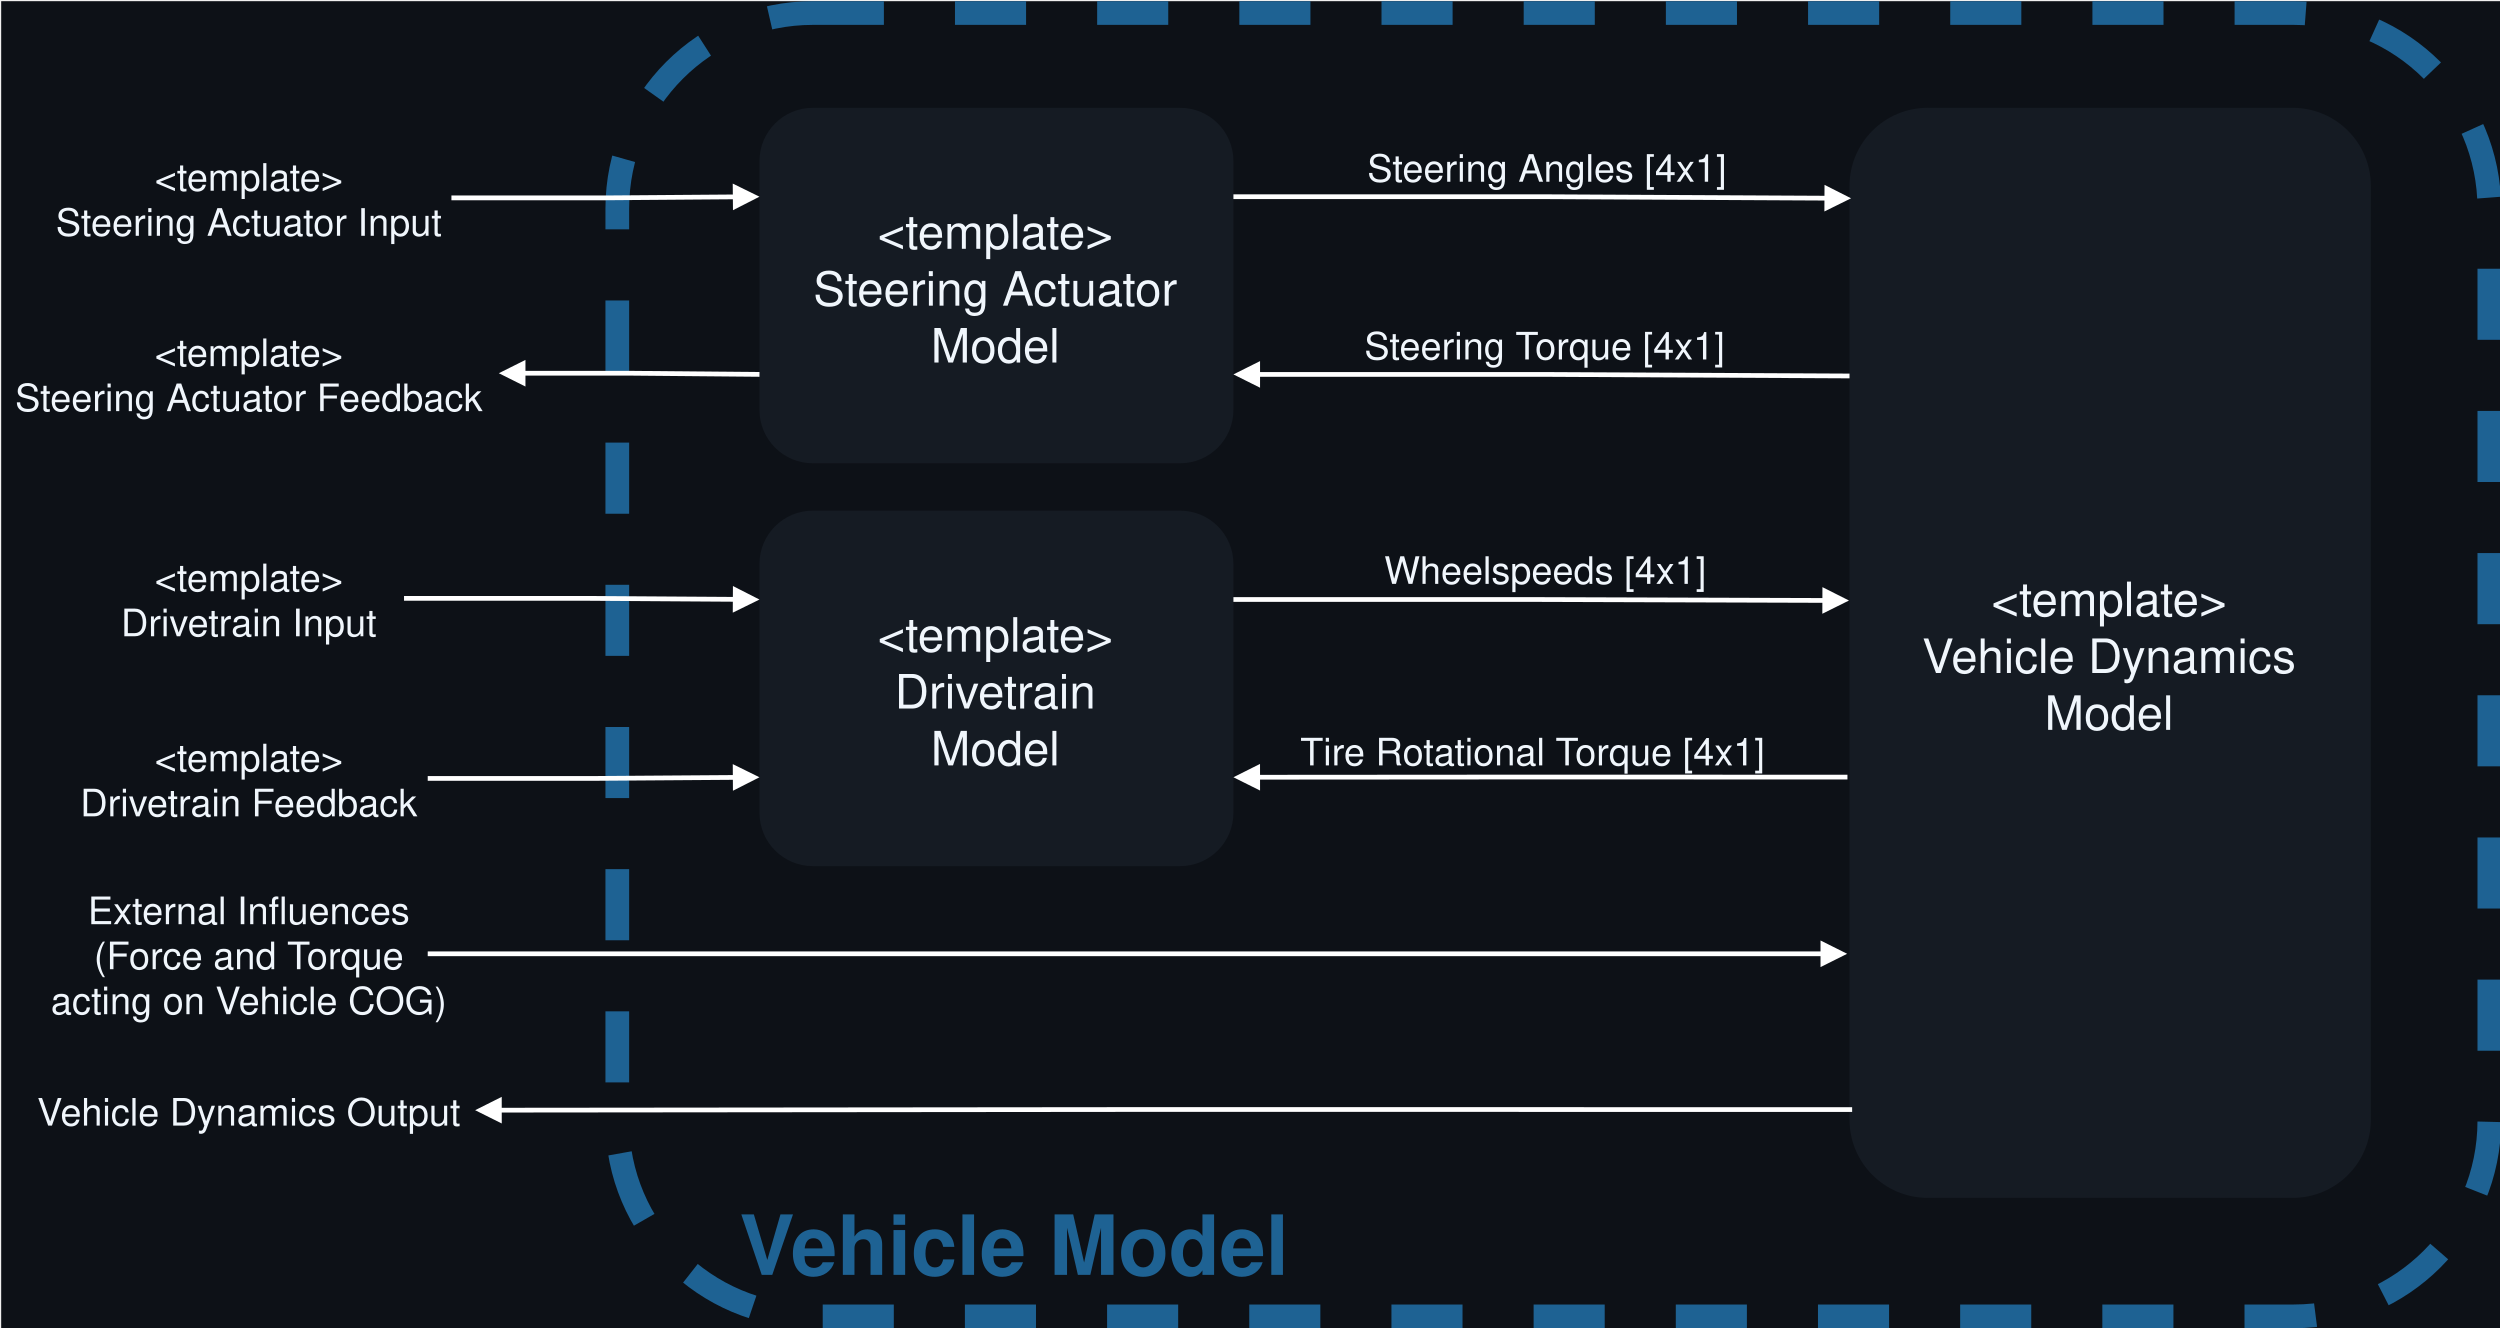
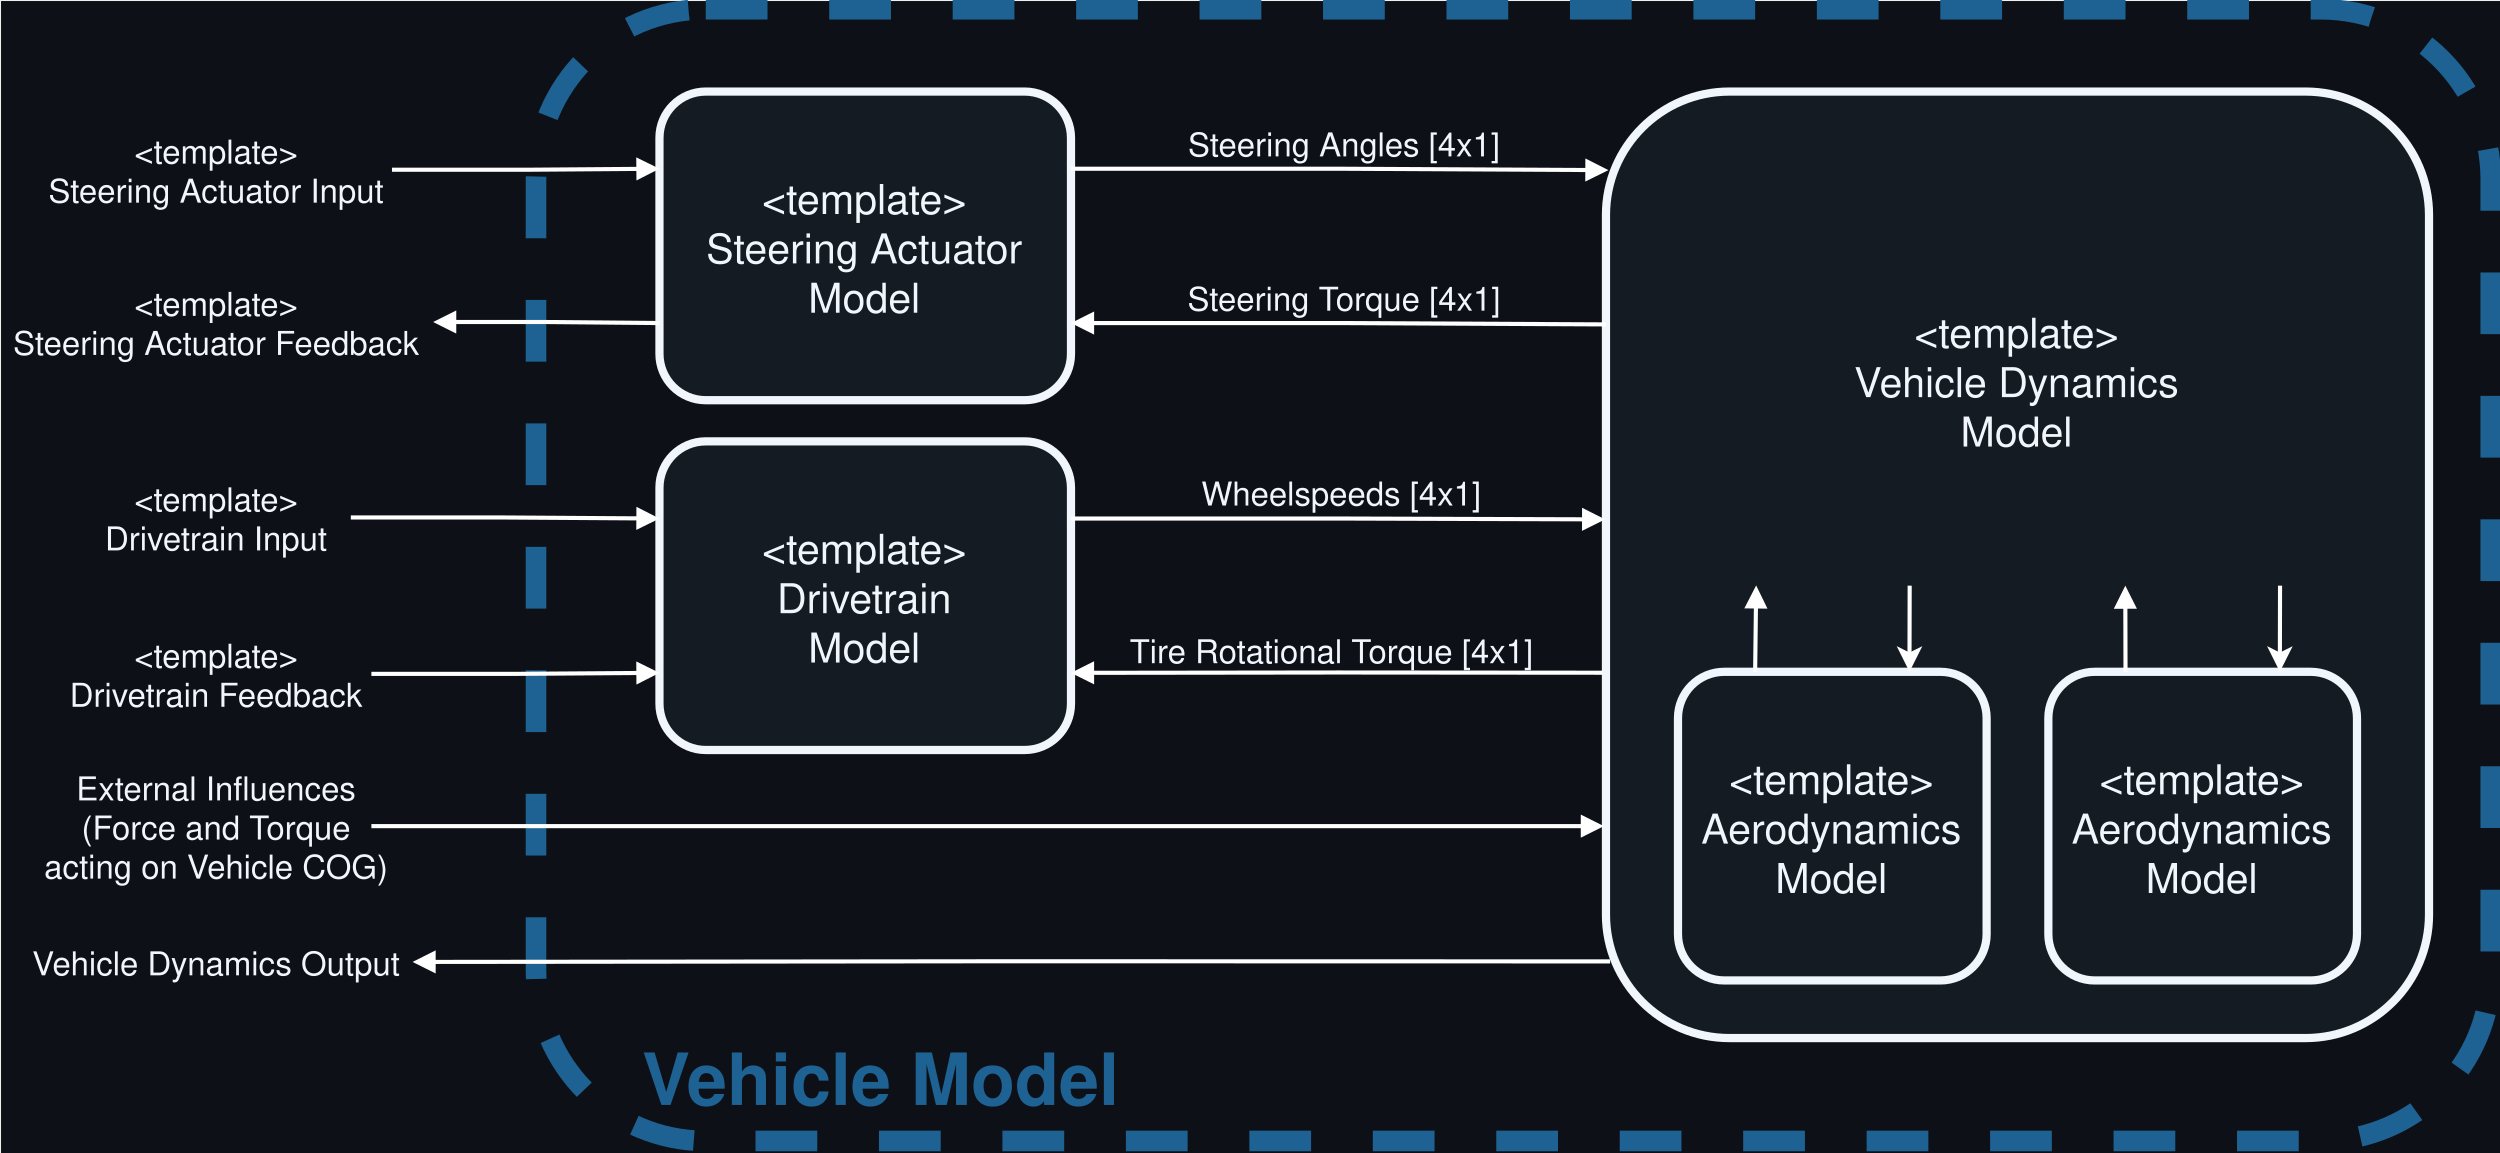
- <svg xmlns="http://www.w3.org/2000/svg" host="65bd71144e" style="background: #0D1117; background-color: light-dark(#0D1117, #dcdfe5);" version="1.1" width="1055px" height="560px" viewBox="-0.5 -0.5 1055 560" content="&lt;mxfile&gt;&lt;diagram name=&quot;Page-1&quot; id=&quot;vedkS36AJNxwYiXB8vUG&quot;&gt;7Vtbc9o4GP01zOw+hLElS8aPAULaney002Q33acdxxbgjbFYIxLor69kyxfJDiUGG9qEF9Cni+XvHB19utCDo8XmOnaX8z+pT8IeMPxND457AJjIxPxLWLapZYBQapjFgS8LFYbb4BuRRkNa14FPVkpBRmnIgqVq9GgUEY8pNjeO6bNabEpD9alLd0YqhlvPDavW+8Bn89QKIMRFxgcSzObZozGy0pwH13ucxXQdyQf2ADTGpmnaafbCzRqTb7qauz59LpngVQ+OYkpZ+muxGZFQODfzW1pv8kJu3vGYRGyfCiJP1Hhyw7V8+b/JPPC4J4AhgU36ybaZc5K3I6K+2YPDKY2YBBAikQ7CcERDGnNDRCMii2Qm7g/zCgMHcvsTiVnAnX4ZBrOI5z1QxuiCZ6xYTB9JXRXfXc3zR6fFMoA4d2RvZFeTIkvXC6LZULY8NkFh/CLxE/Vc2YWQTFlR4iZJjZEoUXWs9LV4C7IpmaSjrwldEBZveRGZiwYSdDkqzIzuzwXHbEfa5iV6ISSNruT1LG+7gJb/kOi+QJyHpXV/F/9lrlbuH3f+v+BiM7lAFfR7AIfCBYwslqHLOA3wjCXvjwUQwhW3jJCYu4dXvPTY2mUcpiL3laQBhkYa0Q4yhwBWmTMxJngyqhBE0kylg1VC1eOYkbiGcYvA98OMohN3EYQCmg8kfCKinEaoI9EAWxoNUJUGwKihgdkaDXATGozjgLspdoPoHf3m6ENwcvTtJugXs8R4G3HfeavzZIEK4eH4cdHeY/iCGgAt3BaAJqxBUHM+8XmEI5M0ZnM6o5EbXhXWYQGPgKMoc0PpUmL2H2FsK0Fz14xyE9kE7KvMFr//EfX7AMnkeCPbSxLbLBHx1/6alDQMmBnSqsYgNxSVk5RS+zOfgrj3xMBOjCryICnmX4pYUEQWIfUeU9MkEL4txQ9lbiWfHZx7kT8ruo498uOJlrnxjLAd5eRYFGjtZGNM+Ljk+quGvjXEklU/04B3OWfxAGsktjVupi8ka5XjR60hMRz6wNIb62PHKD5IbTt1QqXthPr5Kx4wGqqzWTliiWYhX1rwAYqG1sbsoXFvBHqXRu2AuXEfuI69ZiqJySr45j7kM8ZSvGXy3mgonqXoHu8pHIbiGcN82bA7dt7BxN3KoOtbvnaSfVWWH3W6x1Hm6x8FZykyB1LxAthKqxcmUJug0+mKtMOUupnvnHWzgcjlUnshtNZUtdZCoLnWdiOc+LyFEzgHCKfW0qBbmRxUyH8/JyRcLQnxVYH8NaUxG/zv0ljnHef00pgolqXoIzatnQKZq50mdDb6gc41UVb+4FMqo72nMuJulNE0HKfvlD7qiIAWRxMUMaHG5H1lc4CcPhhUWgZG8dxuZTRb6ZUGyl0Qi3XxF8q4PwXdeeKOxv+vyRtQ1Uw3zldVAdZE1epKVLN10ilEtaHAVUPUfSLUowtgRqu2RQw5alCGzKbhHRcktSXD7lSX4Am5VmzvqLMwaGEWlkc1PIXOi7LOntMz6obZln74NLCbMRsivSGrj2Fb3AanD0NVLtn77mxq1LfwIdyXk3NB/bSGGzN9dCRGff1/yjD13HY+eQBpqxFAftxy+Bre6Grns7rjX9rjrAk2f409zkwNzje47GbJfsp9yxcE7rAVdr2+HWFq30Mh2wpZjfMOAABuuATHegDQ3oq7bhOq2fUU42O0XLPKKOEywl6nfcqg0XWu5vJTM+k79qk11O+cYIlZ6dA6PwNUDq2PcGZtVrdIGsM4IcQXd+zeLpJAG8YWqCCZe/zoSJo1SL4vKjvcBwF7TiodbfpatspGaDkNJxWN1shw+qgUSGs9O94Uk3m0+d23tz61aCeiMNt5Kk8tsPY+1BEEqe7m0+vQe59RtHjOMnAVQFQDILKOAOAZblO2cVh4vjMKPLMZRVumQNxwn1JfpkDc2jKl5rD8asPFIj36+xhNuTnySPmG7G8TKiDgvYn8YsdG7tLkpVyPpREwFUpVXLkdfbr+/afRqzYkKiNJFxJVc8LbmUQdcGonLk8gRV8cztOde9c1FxpeulCxn0Se7CJEVrf180JTC1vNhmqFtJ1kZLd3pFJdxNVd5jc+rdnPFNceQ2agBoJVEwnV/kHr9TLDk8W//FIUi/9Swqvv&lt;/diagram&gt;&lt;/mxfile&gt;">
+ <svg xmlns="http://www.w3.org/2000/svg" host="65bd71144e" style="background: #0D1117; background-color: light-dark(#0D1117, #dcdfe5);" version="1.1" width="1215px" height="560px" viewBox="-0.5 -0.5 1215 560" content="&lt;mxfile&gt;&lt;diagram name=&quot;Page-1&quot; id=&quot;vedkS36AJNxwYiXB8vUG&quot;&gt;7Vxdc5s4FP01ntl9SAYkBOYxtuO2O91pp81uu087BGSbLUZeLLdOf30lEB8SskMwYDeNX2IukkD3HJ179eGM4HS9f5V4m9WfJMDRCBjBfgRnIwCA4RrsD7c8ZBbTdkBmWSZhIGyl4WP4HQujqLjchQHeSgUpIRENN7LRJ3GMfSrZvCQh3+RiCxLJT914S1wzfPS9qG79FAZ0JToGoV3eeI3D5Sp/tI2s7M69539ZJmQXiweOADRmpmk62e21lzcmerpdeQH5VjHB2xGcJoTQ7Nt6P8UR927ut6ze/MDd4sUTHNMmFYAA5qsX7UTn/8ar0GeeAIZANn1P+pA7J+0d5vXNEZwsSEwFgBDx6zCKpiQiCTPEJMaiSG5i/jBvbeBCZv+KExoyp99E4TJm9+4JpWTNbmxpQr5gXZXA266KR2fFcoAYd8TbiFdNi2w8P4yXE9HyzASl8YPAj9fzxCtEeEHLEm/TqxniJeqOFb7mvcD7ikk4+hUma0yTB1ZE3EVjAXo+LHK6fys55iJhW1XohXKjJ3i9LNouoWVfBLoHiHO/sT7dJX+Z2633x13wL7jaz69QDf0RsCPuAorXm8ijjAb2kqb9tzkQ3BUfKcYJcw+reOPTnUcZTOXdJ5IGGAppeDvInABYZ87cmNvzqY4gyp2cE1YFWp8BhxMN7dZhEEQ5T+feOow4Pq9x9BXzcgqrOuKCbSlcQHUuAEPDBbM3LthtuDBLQuamxAvjFwqcSAEIzk4Bpw0Fyngxe4iZ7/ztBVNBxbEWIMYdocvE/fERbungtey+4DWhBl8FGhywTEhckoSuyJLEXnRbWicleNxVZZm3hGwEov9hSh8EpN6OEmbC+5B+Frf59394/WuAxOVsL9pLLx7yi5h1+3Na0jBgbsiqGuPCUFZOr6Ta71moYt7jwz4DXKIESIsFNzxn5BlIRPwvmWkect9W8owqv9LPEUYe5M+W7BIfPx6QqZcsMT1SToxUjtZRNiaYjVom0XKKrCGWqPqehOyVCxaPbYXEjsLNrEOiVjXPVBriw+EaWGpj17ZrlB8kt505odZ2Sv2iiyeMhnrAq2Y28TJiUxAmSGhi7c0Rmo2mYHRjaAfMW++eqdxTAk2Ct+F3777QoQ3vZdpvNOHPklSRvSmcRPwZk2J6cTzHPsLE48qg6lsxxxLvKk1TdLrHUGbzJAlnITInUvEKOFKrVyaQmyCLxRb3wxRdXLxk3WwhcoXUXnGtNWWttRBor7XDCKd92cIJ3BOEU2lpPKxMjmvk/7TCONpuMA5kgXye0pgP/hdp1HnHPb80poplSfpom9ZRgSzUThE6Bz2ic22UlT34nMroNFRGexhlNA3XvXYrH3lEQIuhCcqcUGFyU9kcI/cajGstA6N87rAymk/uKwPlLkz4rPkDocyfnO7s4o4k/+/wL6CquW5crqoCWxFVayhRzedJ5xDVlgJXT1GbZKidC2BOq75FDLlyUobMtukdEyS5JcMZVJfgGblWLu/IURj0EIXFQh+7QpdFWbdheEbDMNtSN6nGTjtmQ6Q2ZF3bsC9ug/OnoTKXnKYrmwr1LfsU7ovgXFI/q+ElVB0dqVGd/58zTb20lU+WQDpyBlBsxpw+hzeGWvmsr/hX1jg1yebzWOPM1eByk8thpuznXLc8IHCnzbD1+tZBaG+gkH2lrMZlJwDAbjkFt9UEoL8Zt24Rqt0xFuNNvNnR2ihhMkKfpn3SoFF1TnNIqp30ydvZh+jWfNcaqsdSbIFZZdO62AOUNq072LM260skrWGcYxzws3i/LpJAGcYWqCFZeLxzJE0Nki+TygHXQUDDoDLQoq/lyGyEltsyqCi0RoZ7jSqJtPJm3YWY3KPtj8f96qFF2RGF+cpTNbRA7XmoDgRJd/Lpaei9RBQln7MMuw6g9viy1QGAF7hM2cdm4eVGFHhhEUWZpkC75TqlOk2Bdm/TFM1m+e2eiUW29fcmXjBz7OPq+dnf5oRDwN4mDsoVG7FKU5TyfJplwIQrVXkgd/ru1e8/jV71IVE5SYaQKM0O72ASdcKuHT88gSR9cRlPj65daw40HDpQ0Uwiz3YQIq/b+36hqaStZku1QspKMnL621KpT+J0R/2Ndzv6M+W1XcgMVECwNJmQ25fMtEplb3BCgsv/eUZvv9TRbAXUKHAQb9OESI4rsL6Yoo0rnfxUR3sc5AXxXhFnnTwn4uho5iAUbkXX9WAOpFh+NI7Lgns4EteTi65AE/puHuHSAZEP8MLbpUPg0URHG+EfzSAyme3+9KPpKOcd1YPhHQZwuzWLnOYsqvxGC9qukv2BVr8beNKBBj/yttvQH9U37J4Hv0+hb9PjFCfQvLGkOUNIWoWMNlSnIu3I+DxY1JdKWpdGs/HAmjc2u9G8hpr2mDQ+D7b+nGRkl+U/bsnidfn/ceDtDw==&lt;/diagram&gt;&lt;/mxfile&gt;">
  <defs />
  <rect fill="#0D1117" width="100%" height="100%" x="0" y="0" style="fill: light-dark(rgb(13, 17, 23), rgb(220, 223, 229));" />
  <g>
    <g>
-       <rect x="260" y="5" width="790" height="550" rx="82.5" ry="82.5" fill="none" stroke="#1e6293" stroke-width="10" stroke-dasharray="30 30" pointer-events="all" style="stroke: light-dark(rgb(30, 98, 147), rgb(114, 172, 214));" />
+       <rect x="260" y="4" width="950" height="550" rx="82.5" ry="82.5" fill="none" stroke="#1e6293" stroke-width="10" stroke-dasharray="30 30" pointer-events="all" style="stroke: light-dark(rgb(30, 98, 147), rgb(114, 172, 214));" />
    </g>
    <g>
      <g fill="#1E6293" font-family="&quot;Helvetica&quot;" font-weight="bold" font-size="35px" style="fill: light-dark(rgb(30, 98, 147), rgb(114, 172, 214));">
-         <text x="311.5" y="537.5">
+         <text x="311.5" y="536.5">
                    Vehicle Model
                </text>
      </g>
    </g>
    <g>
-       <rect x="320" y="45" width="200" height="150" rx="22.5" ry="22.5" fill="#151b23" stroke="none" pointer-events="all" style="fill: light-dark(rgb(21, 27, 35), rgb(210, 215, 222));" />
-     </g>
-     <g>
-       <g fill="#F0F6FC" font-family="&quot;Helvetica&quot;" text-anchor="middle" font-size="20px" style="fill: light-dark(rgb(240, 246, 252), rgb(22, 27, 33));">
-         <text x="419.5" y="104.5">
-                     &lt;template&gt;
-                 </text>
-         <text x="419.5" y="128.5">
+       <rect x="320" y="44" width="200" height="150" rx="22.5" ry="22.5" fill="#151b23" stroke="#f0f6fc" stroke-width="4" pointer-events="all" style="fill: light-dark(rgb(21, 27, 35), rgb(210, 215, 222)); stroke: light-dark(rgb(240, 246, 252), rgb(22, 27, 33));" />
+     </g>
+     <g>
+       <g fill="#F0F6FC" font-family="&quot;Helvetica&quot;" text-anchor="middle" font-size="20px" style="fill: light-dark(rgb(240, 246, 252), rgb(22, 27, 33));">
+         <text x="419.5" y="103.5">
+                     &lt;template&gt;
+                 </text>
+         <text x="419.5" y="127.5">
                    Steering Actuator
                </text>
-         <text x="419.5" y="152.5">
-                     Model
-                 </text>
-       </g>
-     </g>
-     <g>
-       <rect x="320" y="215" width="200" height="150" rx="22.5" ry="22.5" fill="#151b23" stroke="none" pointer-events="all" style="fill: light-dark(rgb(21, 27, 35), rgb(210, 215, 222));" />
-     </g>
-     <g>
-       <g fill="#F0F6FC" font-family="&quot;Helvetica&quot;" text-anchor="middle" font-size="20px" style="fill: light-dark(rgb(240, 246, 252), rgb(22, 27, 33));">
-         <text x="419.5" y="274.5">
-                     &lt;template&gt;
-                 </text>
-         <text x="419.5" y="298.5">
+         <text x="419.5" y="151.5">
+                     Model
+                 </text>
+       </g>
+     </g>
+     <g>
+       <rect x="320" y="214" width="200" height="150" rx="22.5" ry="22.5" fill="#151b23" stroke="#f0f6fc" stroke-width="4" pointer-events="all" style="fill: light-dark(rgb(21, 27, 35), rgb(210, 215, 222)); stroke: light-dark(rgb(240, 246, 252), rgb(22, 27, 33));" />
+     </g>
+     <g>
+       <g fill="#F0F6FC" font-family="&quot;Helvetica&quot;" text-anchor="middle" font-size="20px" style="fill: light-dark(rgb(240, 246, 252), rgb(22, 27, 33));">
+         <text x="419.5" y="273.5">
+                     &lt;template&gt;
+                 </text>
+         <text x="419.5" y="297.5">
                    Drivetrain
                </text>
-         <text x="419.5" y="322.5">
-                     Model
-                 </text>
-       </g>
-     </g>
-     <g>
-       <rect x="780" y="45" width="220" height="460" rx="33" ry="33" fill="#151b23" stroke="none" pointer-events="all" style="fill: light-dark(rgb(21, 27, 35), rgb(210, 215, 222));" />
-     </g>
-     <g>
-       <g fill="#F0F6FC" font-family="&quot;Helvetica&quot;" text-anchor="middle" font-size="20px" style="fill: light-dark(rgb(240, 246, 252), rgb(22, 27, 33));">
-         <text x="889.5" y="259.5">
-                     &lt;template&gt;
-                 </text>
-         <text x="889.5" y="283.5">
+         <text x="419.5" y="321.5">
+                     Model
+                 </text>
+       </g>
+     </g>
+     <g>
+       <rect x="780" y="44" width="400" height="460" rx="60" ry="60" fill="#151b23" stroke="#f0f6fc" stroke-width="4" pointer-events="all" style="fill: light-dark(rgb(21, 27, 35), rgb(210, 215, 222)); stroke: light-dark(rgb(240, 246, 252), rgb(22, 27, 33));" />
+     </g>
+     <g>
+       <g fill="#F0F6FC" font-family="&quot;Helvetica&quot;" text-anchor="middle" font-size="20px" style="fill: light-dark(rgb(240, 246, 252), rgb(22, 27, 33));">
+         <text x="979.5" y="168.5">
+                     &lt;template&gt;
+                 </text>
+         <text x="979.5" y="192.5">
                    Vehicle Dynamics
                </text>
-         <text x="889.5" y="307.5">
-                     Model
-                 </text>
-       </g>
-     </g>
-     <g>
-       <path d="M 520 82.5 L 650 82.5 L 770.42 83.13" fill="none" stroke="#ffffff" stroke-width="2" stroke-miterlimit="10" pointer-events="stroke" style="stroke: light-dark(rgb(255, 255, 255), rgb(18, 18, 18));" />
-       <path d="M 778.42 83.17 L 770.4 87.13 L 770.44 79.13 Z" fill="#ffffff" stroke="#ffffff" stroke-width="2" stroke-miterlimit="10" pointer-events="all" style="fill: light-dark(rgb(255, 255, 255), rgb(18, 18, 18)); stroke: light-dark(rgb(255, 255, 255), rgb(18, 18, 18));" />
-     </g>
-     <g>
-       <g fill="#F0F6FC" font-family="&quot;Helvetica&quot;" text-anchor="middle" font-size="16px" style="fill: light-dark(rgb(240, 246, 252), rgb(22, 27, 33));">
-         <text x="652.3" y="76.2">
+         <text x="979.5" y="216.5">
+                     Model
+                 </text>
+       </g>
+     </g>
+     <g>
+       <path d="M 520 81.5 L 650 81.5 L 770.96 82.13" fill="none" stroke="#ffffff" stroke-width="2" stroke-miterlimit="10" pointer-events="stroke" style="stroke: light-dark(rgb(255, 255, 255), rgb(18, 18, 18));" />
+       <path d="M 778.96 82.17 L 770.94 86.13 L 770.98 78.13 Z" fill="#ffffff" stroke="#ffffff" stroke-width="2" stroke-miterlimit="10" pointer-events="all" style="fill: light-dark(rgb(255, 255, 255), rgb(18, 18, 18)); stroke: light-dark(rgb(255, 255, 255), rgb(18, 18, 18));" />
+     </g>
+     <g>
+       <g fill="#F0F6FC" font-family="&quot;Helvetica&quot;" text-anchor="middle" font-size="16px" style="fill: light-dark(rgb(240, 246, 252), rgb(22, 27, 33));">
+         <text x="652.67" y="75.5">
                    Steering Angles [4x1]
                </text>
      </g>
    </g>
    <g>
-       <path d="M 520 252.5 L 650 252.5 L 769.54 252.89" fill="none" stroke="#ffffff" stroke-width="2" stroke-miterlimit="10" pointer-events="stroke" style="stroke: light-dark(rgb(255, 255, 255), rgb(18, 18, 18));" />
-       <path d="M 777.54 252.91 L 769.53 256.89 L 769.56 248.89 Z" fill="#ffffff" stroke="#ffffff" stroke-width="2" stroke-miterlimit="10" pointer-events="all" style="fill: light-dark(rgb(255, 255, 255), rgb(18, 18, 18)); stroke: light-dark(rgb(255, 255, 255), rgb(18, 18, 18));" />
-     </g>
-     <g>
-       <g fill="#F0F6FC" font-family="&quot;Helvetica&quot;" text-anchor="middle" font-size="16px" style="fill: light-dark(rgb(240, 246, 252), rgb(22, 27, 33));">
-         <text x="651.6" y="245.9">
+       <path d="M 520 251.5 L 650 251.5 L 769.36 251.89" fill="none" stroke="#ffffff" stroke-width="2" stroke-miterlimit="10" pointer-events="stroke" style="stroke: light-dark(rgb(255, 255, 255), rgb(18, 18, 18));" />
+       <path d="M 777.36 251.91 L 769.35 255.89 L 769.38 247.89 Z" fill="#ffffff" stroke="#ffffff" stroke-width="2" stroke-miterlimit="10" pointer-events="all" style="fill: light-dark(rgb(255, 255, 255), rgb(18, 18, 18)); stroke: light-dark(rgb(255, 255, 255), rgb(18, 18, 18));" />
+     </g>
+     <g>
+       <g fill="#F0F6FC" font-family="&quot;Helvetica&quot;" text-anchor="middle" font-size="16px" style="fill: light-dark(rgb(240, 246, 252), rgb(22, 27, 33));">
+         <text x="651.33" y="245.19">
                    Wheelspeeds [4x1]
                </text>
      </g>
    </g>
    <g>
-       <path d="M 779.12 327.44 L 650 327.4 L 530.24 327.49" fill="none" stroke="#ffffff" stroke-width="2" stroke-miterlimit="10" pointer-events="stroke" style="stroke: light-dark(rgb(255, 255, 255), rgb(18, 18, 18));" />
-       <path d="M 522.24 327.5 L 530.23 323.49 L 530.24 331.49 Z" fill="#ffffff" stroke="#ffffff" stroke-width="2" stroke-miterlimit="10" pointer-events="all" style="fill: light-dark(rgb(255, 255, 255), rgb(18, 18, 18)); stroke: light-dark(rgb(255, 255, 255), rgb(18, 18, 18));" />
-     </g>
-     <g>
-       <g fill="#F0F6FC" font-family="&quot;Helvetica&quot;" text-anchor="middle" font-size="16px" style="fill: light-dark(rgb(240, 246, 252), rgb(22, 27, 33));">
-         <text x="646.22" y="322.5">
+       <path d="M 778.4 326.44 L 650 326.33 L 530.24 326.49" fill="none" stroke="#ffffff" stroke-width="2" stroke-miterlimit="10" pointer-events="stroke" style="stroke: light-dark(rgb(255, 255, 255), rgb(18, 18, 18));" />
+       <path d="M 522.24 326.5 L 530.23 322.49 L 530.24 330.49 Z" fill="#ffffff" stroke="#ffffff" stroke-width="2" stroke-miterlimit="10" pointer-events="all" style="fill: light-dark(rgb(255, 255, 255), rgb(18, 18, 18)); stroke: light-dark(rgb(255, 255, 255), rgb(18, 18, 18));" />
+     </g>
+     <g>
+       <g fill="#F0F6FC" font-family="&quot;Helvetica&quot;" text-anchor="middle" font-size="16px" style="fill: light-dark(rgb(240, 246, 252), rgb(22, 27, 33));">
+         <text x="646.57" y="321.83">
                    Tire Rotational Torque [4x1]
                </text>
      </g>
    </g>
    <g>
-       <path d="M 180 402 L 479.5 402 L 768.76 402" fill="none" stroke="#ffffff" stroke-width="2" stroke-miterlimit="10" pointer-events="stroke" style="stroke: light-dark(rgb(255, 255, 255), rgb(18, 18, 18));" />
-       <path d="M 776.76 402 L 768.76 406 L 768.76 398 Z" fill="#ffffff" stroke="#ffffff" stroke-width="2" stroke-miterlimit="10" pointer-events="all" style="fill: light-dark(rgb(255, 255, 255), rgb(18, 18, 18)); stroke: light-dark(rgb(255, 255, 255), rgb(18, 18, 18));" />
-     </g>
-     <g>
-       <path d="M 190 83 L 255 83 L 309.76 82.58" fill="none" stroke="#ffffff" stroke-width="2" stroke-miterlimit="10" pointer-events="stroke" style="stroke: light-dark(rgb(255, 255, 255), rgb(18, 18, 18));" />
-       <path d="M 317.76 82.52 L 309.8 86.58 L 309.73 78.58 Z" fill="#ffffff" stroke="#ffffff" stroke-width="2" stroke-miterlimit="10" pointer-events="all" style="fill: light-dark(rgb(255, 255, 255), rgb(18, 18, 18)); stroke: light-dark(rgb(255, 255, 255), rgb(18, 18, 18));" />
-     </g>
-     <g>
-       <path d="M 530.24 157.5 L 650 157.5 L 780 158.16" fill="none" stroke="#ffffff" stroke-width="2" stroke-miterlimit="10" pointer-events="stroke" style="stroke: light-dark(rgb(255, 255, 255), rgb(18, 18, 18));" />
-       <path d="M 522.24 157.5 L 530.24 153.5 L 530.24 161.5 Z" fill="#ffffff" stroke="#ffffff" stroke-width="2" stroke-miterlimit="10" pointer-events="all" style="fill: light-dark(rgb(255, 255, 255), rgb(18, 18, 18)); stroke: light-dark(rgb(255, 255, 255), rgb(18, 18, 18));" />
-     </g>
-     <g>
-       <g fill="#F0F6FC" font-family="&quot;Helvetica&quot;" text-anchor="middle" font-size="16px" style="fill: light-dark(rgb(240, 246, 252), rgb(22, 27, 33));">
-         <text x="651.3" y="151.19">
+       <path d="M 180 401 L 479.5 401 L 768.76 401" fill="none" stroke="#ffffff" stroke-width="2" stroke-miterlimit="10" pointer-events="stroke" style="stroke: light-dark(rgb(255, 255, 255), rgb(18, 18, 18));" />
+       <path d="M 776.76 401 L 768.76 405 L 768.76 397 Z" fill="#ffffff" stroke="#ffffff" stroke-width="2" stroke-miterlimit="10" pointer-events="all" style="fill: light-dark(rgb(255, 255, 255), rgb(18, 18, 18)); stroke: light-dark(rgb(255, 255, 255), rgb(18, 18, 18));" />
+     </g>
+     <g>
+       <path d="M 190 82 L 255 82 L 309.76 81.58" fill="none" stroke="#ffffff" stroke-width="2" stroke-miterlimit="10" pointer-events="stroke" style="stroke: light-dark(rgb(255, 255, 255), rgb(18, 18, 18));" />
+       <path d="M 317.76 81.52 L 309.8 85.58 L 309.73 77.58 Z" fill="#ffffff" stroke="#ffffff" stroke-width="2" stroke-miterlimit="10" pointer-events="all" style="fill: light-dark(rgb(255, 255, 255), rgb(18, 18, 18)); stroke: light-dark(rgb(255, 255, 255), rgb(18, 18, 18));" />
+     </g>
+     <g>
+       <path d="M 530.24 156.5 L 650 156.5 L 780 157.16" fill="none" stroke="#ffffff" stroke-width="2" stroke-miterlimit="10" pointer-events="stroke" style="stroke: light-dark(rgb(255, 255, 255), rgb(18, 18, 18));" />
+       <path d="M 522.24 156.5 L 530.24 152.5 L 530.24 160.5 Z" fill="#ffffff" stroke="#ffffff" stroke-width="2" stroke-miterlimit="10" pointer-events="all" style="fill: light-dark(rgb(255, 255, 255), rgb(18, 18, 18)); stroke: light-dark(rgb(255, 255, 255), rgb(18, 18, 18));" />
+     </g>
+     <g>
+       <g fill="#F0F6FC" font-family="&quot;Helvetica&quot;" text-anchor="middle" font-size="16px" style="fill: light-dark(rgb(240, 246, 252), rgb(22, 27, 33));">
+         <text x="652.67" y="150.5">
                    Steering Torque [4x1]
                </text>
      </g>
    </g>
    <g>
-       <path d="M 220.24 157 L 265 157 L 320 157.5" fill="none" stroke="#ffffff" stroke-width="2" stroke-miterlimit="10" pointer-events="stroke" style="stroke: light-dark(rgb(255, 255, 255), rgb(18, 18, 18));" />
-       <path d="M 212.24 157 L 220.24 153 L 220.24 161 Z" fill="#ffffff" stroke="#ffffff" stroke-width="2" stroke-miterlimit="10" pointer-events="all" style="fill: light-dark(rgb(255, 255, 255), rgb(18, 18, 18)); stroke: light-dark(rgb(255, 255, 255), rgb(18, 18, 18));" />
-     </g>
-     <g>
-       <rect x="20" y="63" width="170" height="40" fill="none" stroke="none" pointer-events="all" />
-     </g>
-     <g>
-       <g fill="#F0F6FC" font-family="&quot;Helvetica&quot;" text-anchor="middle" font-size="16px" style="fill: light-dark(rgb(240, 246, 252), rgb(22, 27, 33));">
-         <text x="104.5" y="80">
-                     &lt;template&gt;
-                 </text>
-         <text x="104.5" y="99">
+       <path d="M 220.24 156 L 265 156 L 320 156.5" fill="none" stroke="#ffffff" stroke-width="2" stroke-miterlimit="10" pointer-events="stroke" style="stroke: light-dark(rgb(255, 255, 255), rgb(18, 18, 18));" />
+       <path d="M 212.24 156 L 220.24 152 L 220.24 160 Z" fill="#ffffff" stroke="#ffffff" stroke-width="2" stroke-miterlimit="10" pointer-events="all" style="fill: light-dark(rgb(255, 255, 255), rgb(18, 18, 18)); stroke: light-dark(rgb(255, 255, 255), rgb(18, 18, 18));" />
+     </g>
+     <g>
+       <rect x="20" y="62" width="170" height="40" fill="none" stroke="none" pointer-events="all" />
+     </g>
+     <g>
+       <g fill="#F0F6FC" font-family="&quot;Helvetica&quot;" text-anchor="middle" font-size="16px" style="fill: light-dark(rgb(240, 246, 252), rgb(22, 27, 33));">
+         <text x="104.5" y="79">
+                     &lt;template&gt;
+                 </text>
+         <text x="104.5" y="98">
                    Steering Actuator Input
                </text>
      </g>
    </g>
    <g>
-       <rect x="0" y="137" width="210" height="40" fill="none" stroke="none" pointer-events="all" />
-     </g>
-     <g>
-       <g fill="#F0F6FC" font-family="&quot;Helvetica&quot;" text-anchor="middle" font-size="16px" style="fill: light-dark(rgb(240, 246, 252), rgb(22, 27, 33));">
-         <text x="104.5" y="154">
-                     &lt;template&gt;
-                 </text>
-         <text x="104.5" y="173">
+       <rect x="0" y="136" width="210" height="40" fill="none" stroke="none" pointer-events="all" />
+     </g>
+     <g>
+       <g fill="#F0F6FC" font-family="&quot;Helvetica&quot;" text-anchor="middle" font-size="16px" style="fill: light-dark(rgb(240, 246, 252), rgb(22, 27, 33));">
+         <text x="104.5" y="153">
+                     &lt;template&gt;
+                 </text>
+         <text x="104.5" y="172">
                    Steering Actuator Feedback
                </text>
      </g>
    </g>
    <g>
-       <path d="M 170 252 L 245 252 L 309.76 252.43" fill="none" stroke="#ffffff" stroke-width="2" stroke-miterlimit="10" pointer-events="stroke" style="stroke: light-dark(rgb(255, 255, 255), rgb(18, 18, 18));" />
-       <path d="M 317.76 252.49 L 309.74 256.43 L 309.79 248.43 Z" fill="#ffffff" stroke="#ffffff" stroke-width="2" stroke-miterlimit="10" pointer-events="all" style="fill: light-dark(rgb(255, 255, 255), rgb(18, 18, 18)); stroke: light-dark(rgb(255, 255, 255), rgb(18, 18, 18));" />
-     </g>
-     <g>
-       <rect x="40" y="229" width="130" height="46" fill="none" stroke="none" pointer-events="all" />
-     </g>
-     <g>
-       <g fill="#F0F6FC" font-family="&quot;Helvetica&quot;" text-anchor="middle" font-size="16px" style="fill: light-dark(rgb(240, 246, 252), rgb(22, 27, 33));">
-         <text x="104.5" y="249">
-                     &lt;template&gt;
-                 </text>
-         <text x="104.5" y="268">
+       <path d="M 170 251 L 245 251 L 309.76 251.43" fill="none" stroke="#ffffff" stroke-width="2" stroke-miterlimit="10" pointer-events="stroke" style="stroke: light-dark(rgb(255, 255, 255), rgb(18, 18, 18));" />
+       <path d="M 317.76 251.49 L 309.74 255.43 L 309.79 247.43 Z" fill="#ffffff" stroke="#ffffff" stroke-width="2" stroke-miterlimit="10" pointer-events="all" style="fill: light-dark(rgb(255, 255, 255), rgb(18, 18, 18)); stroke: light-dark(rgb(255, 255, 255), rgb(18, 18, 18));" />
+     </g>
+     <g>
+       <rect x="40" y="228" width="130" height="46" fill="none" stroke="none" pointer-events="all" />
+     </g>
+     <g>
+       <g fill="#F0F6FC" font-family="&quot;Helvetica&quot;" text-anchor="middle" font-size="16px" style="fill: light-dark(rgb(240, 246, 252), rgb(22, 27, 33));">
+         <text x="104.5" y="248">
+                     &lt;template&gt;
+                 </text>
+         <text x="104.5" y="267">
                    Drivetrain Input
                </text>
      </g>
    </g>
    <g>
-       <rect x="30" y="301" width="150" height="54" fill="none" stroke="none" pointer-events="all" />
-     </g>
-     <g>
-       <g fill="#F0F6FC" font-family="&quot;Helvetica&quot;" text-anchor="middle" font-size="16px" style="fill: light-dark(rgb(240, 246, 252), rgb(22, 27, 33));">
-         <text x="104.5" y="325">
-                     &lt;template&gt;
-                 </text>
-         <text x="104.5" y="344">
+       <rect x="30" y="300" width="150" height="54" fill="none" stroke="none" pointer-events="all" />
+     </g>
+     <g>
+       <g fill="#F0F6FC" font-family="&quot;Helvetica&quot;" text-anchor="middle" font-size="16px" style="fill: light-dark(rgb(240, 246, 252), rgb(22, 27, 33));">
+         <text x="104.5" y="324">
+                     &lt;template&gt;
+                 </text>
+         <text x="104.5" y="343">
                    Drivetrain Feedback
                </text>
      </g>
    </g>
    <g>
-       <path d="M 180 328 L 250 328 L 309.76 327.57" fill="none" stroke="#ffffff" stroke-width="2" stroke-miterlimit="10" pointer-events="stroke" style="stroke: light-dark(rgb(255, 255, 255), rgb(18, 18, 18));" />
-       <path d="M 317.76 327.52 L 309.79 331.57 L 309.74 323.57 Z" fill="#ffffff" stroke="#ffffff" stroke-width="2" stroke-miterlimit="10" pointer-events="all" style="fill: light-dark(rgb(255, 255, 255), rgb(18, 18, 18)); stroke: light-dark(rgb(255, 255, 255), rgb(18, 18, 18));" />
-     </g>
-     <g>
-       <rect x="30" y="375" width="150" height="54" fill="none" stroke="none" pointer-events="all" />
-     </g>
-     <g>
-       <g fill="#F0F6FC" font-family="&quot;Helvetica&quot;" text-anchor="middle" font-size="16px" style="fill: light-dark(rgb(240, 246, 252), rgb(22, 27, 33));">
-         <text x="104.5" y="389.5">
+       <path d="M 180 327 L 250 327 L 309.76 326.57" fill="none" stroke="#ffffff" stroke-width="2" stroke-miterlimit="10" pointer-events="stroke" style="stroke: light-dark(rgb(255, 255, 255), rgb(18, 18, 18));" />
+       <path d="M 317.76 326.52 L 309.79 330.57 L 309.74 322.57 Z" fill="#ffffff" stroke="#ffffff" stroke-width="2" stroke-miterlimit="10" pointer-events="all" style="fill: light-dark(rgb(255, 255, 255), rgb(18, 18, 18)); stroke: light-dark(rgb(255, 255, 255), rgb(18, 18, 18));" />
+     </g>
+     <g>
+       <rect x="30" y="374" width="150" height="54" fill="none" stroke="none" pointer-events="all" />
+     </g>
+     <g>
+       <g fill="#F0F6FC" font-family="&quot;Helvetica&quot;" text-anchor="middle" font-size="16px" style="fill: light-dark(rgb(240, 246, 252), rgb(22, 27, 33));">
+         <text x="104.5" y="388.5">
                    External Influences
                </text>
-         <text x="104.5" y="408.5">
+         <text x="104.5" y="407.5">
                    (Force and Torque
                </text>
-         <text x="104.5" y="427.5">
+         <text x="104.5" y="426.5">
                    acting on Vehicle COG)
                </text>
      </g>
    </g>
    <g>
-       <path d="M 781.1 467.74 L 490 467.7 L 210.24 467.99" fill="none" stroke="#ffffff" stroke-width="2" stroke-miterlimit="10" pointer-events="stroke" style="stroke: light-dark(rgb(255, 255, 255), rgb(18, 18, 18));" />
-       <path d="M 202.24 468 L 210.23 463.99 L 210.24 471.99 Z" fill="#ffffff" stroke="#ffffff" stroke-width="2" stroke-miterlimit="10" pointer-events="all" style="fill: light-dark(rgb(255, 255, 255), rgb(18, 18, 18)); stroke: light-dark(rgb(255, 255, 255), rgb(18, 18, 18));" />
-     </g>
-     <g>
-       <rect x="10" y="441" width="190" height="54" fill="none" stroke="none" pointer-events="all" />
-     </g>
-     <g>
-       <g fill="#F0F6FC" font-family="&quot;Helvetica&quot;" text-anchor="middle" font-size="16px" style="fill: light-dark(rgb(240, 246, 252), rgb(22, 27, 33));">
-         <text x="104.5" y="474.5">
+       <path d="M 782 466.74 L 490 466.67 L 210.24 466.99" fill="none" stroke="#ffffff" stroke-width="2" stroke-miterlimit="10" pointer-events="stroke" style="stroke: light-dark(rgb(255, 255, 255), rgb(18, 18, 18));" />
+       <path d="M 202.24 467 L 210.23 462.99 L 210.24 470.99 Z" fill="#ffffff" stroke="#ffffff" stroke-width="2" stroke-miterlimit="10" pointer-events="all" style="fill: light-dark(rgb(255, 255, 255), rgb(18, 18, 18)); stroke: light-dark(rgb(255, 255, 255), rgb(18, 18, 18));" />
+     </g>
+     <g>
+       <rect x="10" y="440" width="190" height="54" fill="none" stroke="none" pointer-events="all" />
+     </g>
+     <g>
+       <g fill="#F0F6FC" font-family="&quot;Helvetica&quot;" text-anchor="middle" font-size="16px" style="fill: light-dark(rgb(240, 246, 252), rgb(22, 27, 33));">
+         <text x="104.5" y="473.5">
                    Vehicle Dynamics Output
                </text>
      </g>
+     </g>
+     <g>
+       <rect x="815" y="326" width="150" height="150" rx="22.5" ry="22.5" fill="#151b23" stroke="#f0f6fc" stroke-width="4" pointer-events="all" style="fill: light-dark(rgb(21, 27, 35), rgb(210, 215, 222)); stroke: light-dark(rgb(240, 246, 252), rgb(22, 27, 33));" />
+     </g>
+     <g>
+       <g fill="#F0F6FC" font-family="&quot;Helvetica&quot;" text-anchor="middle" font-size="20px" style="fill: light-dark(rgb(240, 246, 252), rgb(22, 27, 33));">
+         <text x="889.5" y="385.5">
+                     &lt;template&gt;
+                 </text>
+         <text x="889.5" y="409.5">
+                     Aerodynamics
+                 </text>
+         <text x="889.5" y="433.5">
+                     Model
+                 </text>
+       </g>
+     </g>
+     <g>
+       <rect x="995" y="326" width="150" height="150" rx="22.5" ry="22.5" fill="#151b23" stroke="#f0f6fc" stroke-width="4" pointer-events="all" style="fill: light-dark(rgb(21, 27, 35), rgb(210, 215, 222)); stroke: light-dark(rgb(240, 246, 252), rgb(22, 27, 33));" />
+     </g>
+     <g>
+       <g fill="#F0F6FC" font-family="&quot;Helvetica&quot;" text-anchor="middle" font-size="20px" style="fill: light-dark(rgb(240, 246, 252), rgb(22, 27, 33));">
+         <text x="1069.5" y="385.5">
+                     &lt;template&gt;
+                 </text>
+         <text x="1069.5" y="409.5">
+                     Aerodynamics
+                 </text>
+         <text x="1069.5" y="433.5">
+                     Model
+                 </text>
+       </g>
+     </g>
+     <g>
+       <path d="M 852.5 326 L 852.88 294.24" fill="none" stroke="#ffffff" stroke-width="2" stroke-miterlimit="10" pointer-events="stroke" style="stroke: light-dark(rgb(255, 255, 255), rgb(18, 18, 18));" />
+       <path d="M 852.97 286.24 L 856.88 294.28 L 848.88 294.19 Z" fill="#ffffff" stroke="#ffffff" stroke-width="2" stroke-miterlimit="10" pointer-events="all" style="fill: light-dark(rgb(255, 255, 255), rgb(18, 18, 18)); stroke: light-dark(rgb(255, 255, 255), rgb(18, 18, 18));" />
+     </g>
+     <g>
+       <path d="M 927.52 317.76 L 927.6 284.12" fill="none" stroke="#ffffff" stroke-width="2" stroke-miterlimit="10" pointer-events="stroke" style="stroke: light-dark(rgb(255, 255, 255), rgb(18, 18, 18));" />
+       <path d="M 927.51 323.76 L 923.52 315.75 L 927.52 317.76 L 931.52 315.77 Z" fill="#ffffff" stroke="#ffffff" stroke-width="2" stroke-miterlimit="10" pointer-events="all" style="fill: light-dark(rgb(255, 255, 255), rgb(18, 18, 18)); stroke: light-dark(rgb(255, 255, 255), rgb(18, 18, 18));" />
+     </g>
+     <g>
+       <path d="M 1032.5 326 L 1032.42 294.36" fill="none" stroke="#ffffff" stroke-width="2" stroke-miterlimit="10" pointer-events="stroke" style="stroke: light-dark(rgb(255, 255, 255), rgb(18, 18, 18));" />
+       <path d="M 1032.41 286.36 L 1036.42 294.35 L 1028.42 294.37 Z" fill="#ffffff" stroke="#ffffff" stroke-width="2" stroke-miterlimit="10" pointer-events="all" style="fill: light-dark(rgb(255, 255, 255), rgb(18, 18, 18)); stroke: light-dark(rgb(255, 255, 255), rgb(18, 18, 18));" />
+     </g>
+     <g>
+       <path d="M 1107.52 317.76 L 1107.6 284.12" fill="none" stroke="#ffffff" stroke-width="2" stroke-miterlimit="10" pointer-events="stroke" style="stroke: light-dark(rgb(255, 255, 255), rgb(18, 18, 18));" />
+       <path d="M 1107.51 323.76 L 1103.52 315.75 L 1107.52 317.76 L 1111.52 315.77 Z" fill="#ffffff" stroke="#ffffff" stroke-width="2" stroke-miterlimit="10" pointer-events="all" style="fill: light-dark(rgb(255, 255, 255), rgb(18, 18, 18)); stroke: light-dark(rgb(255, 255, 255), rgb(18, 18, 18));" />
    </g>
  </g>
</svg>
